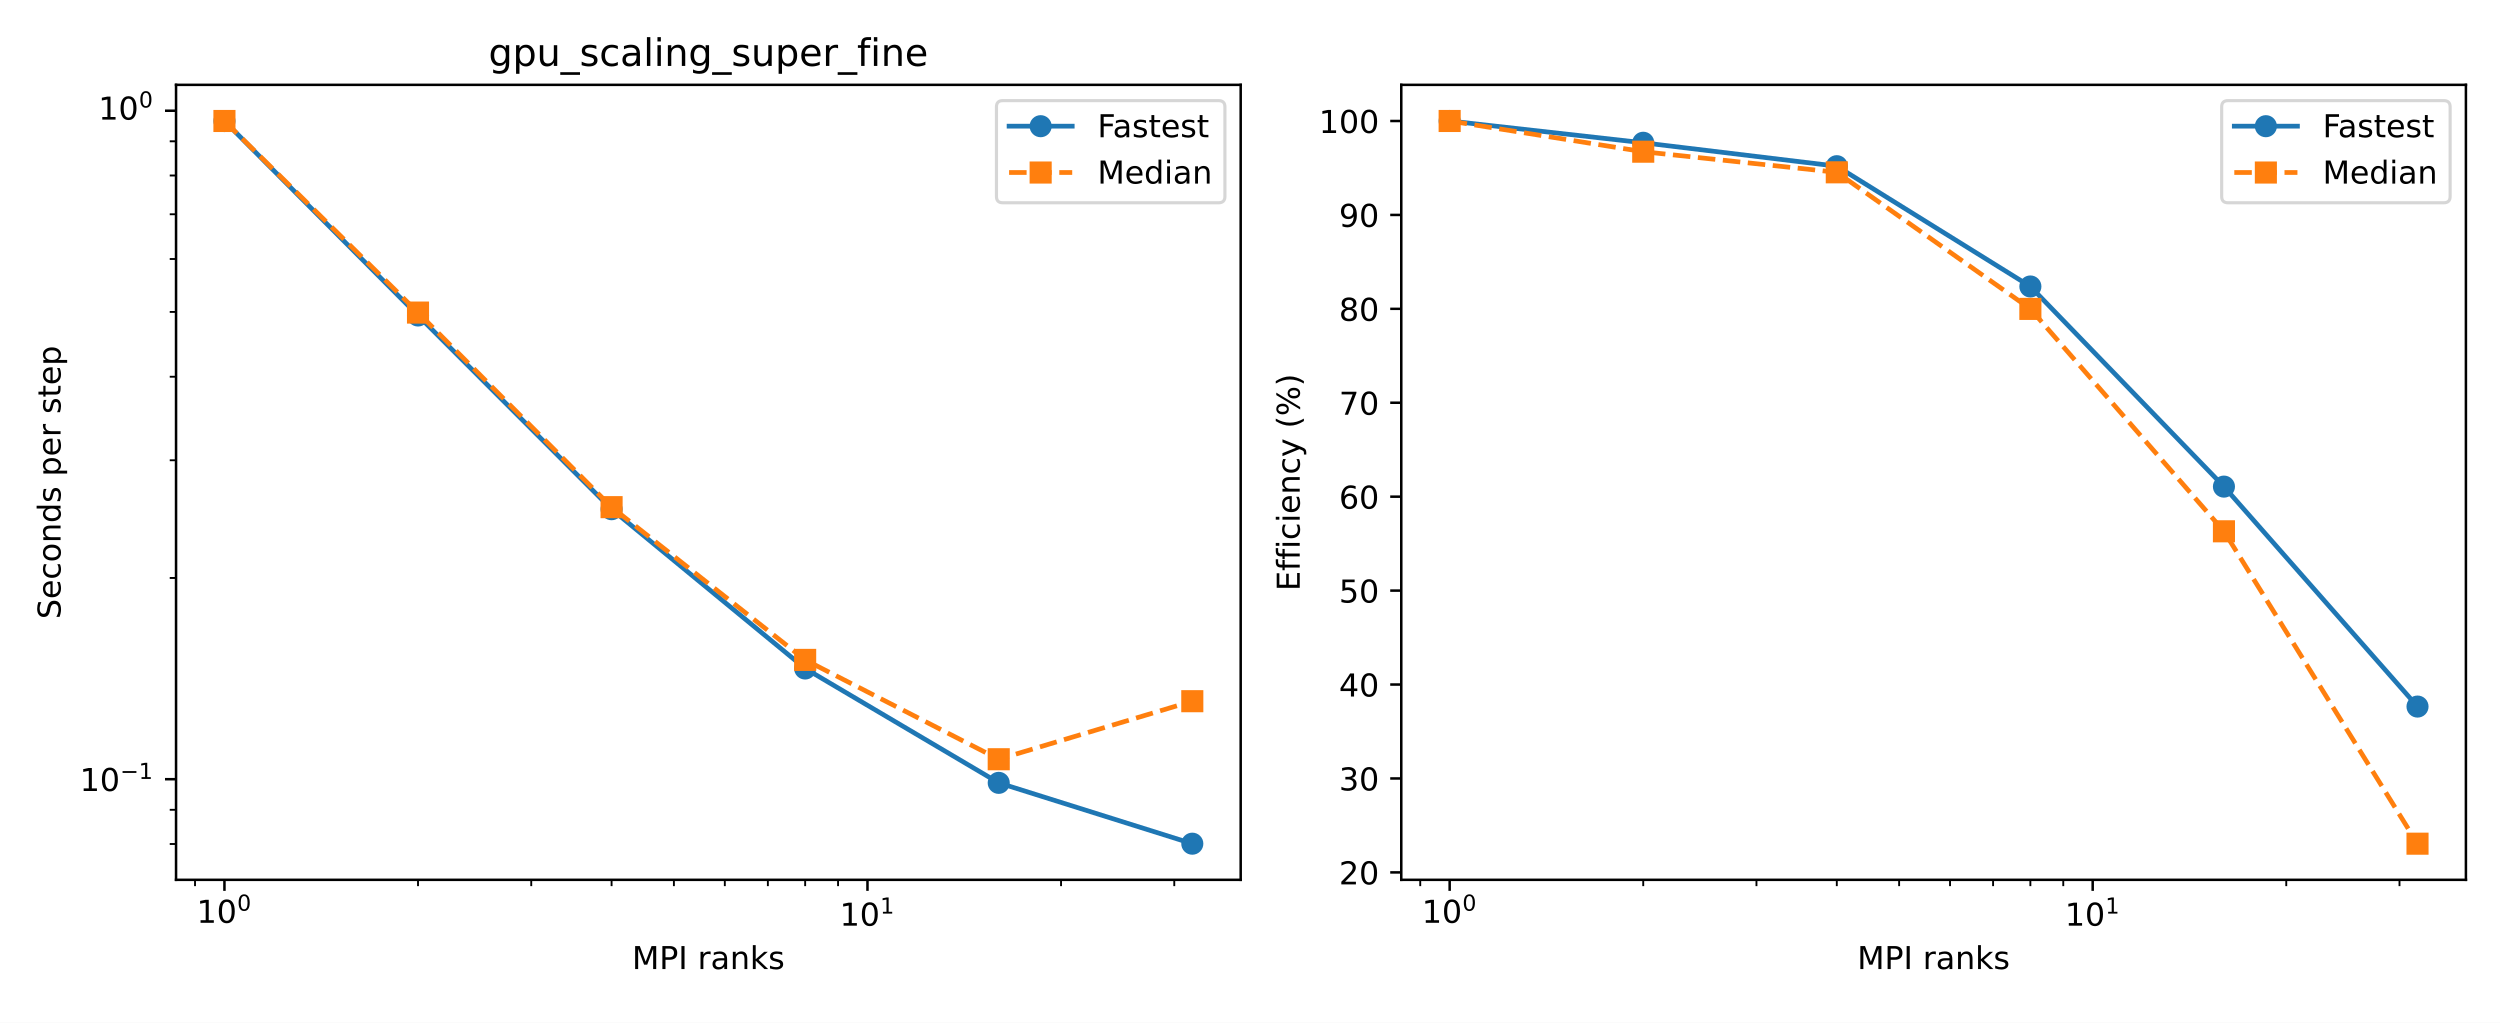
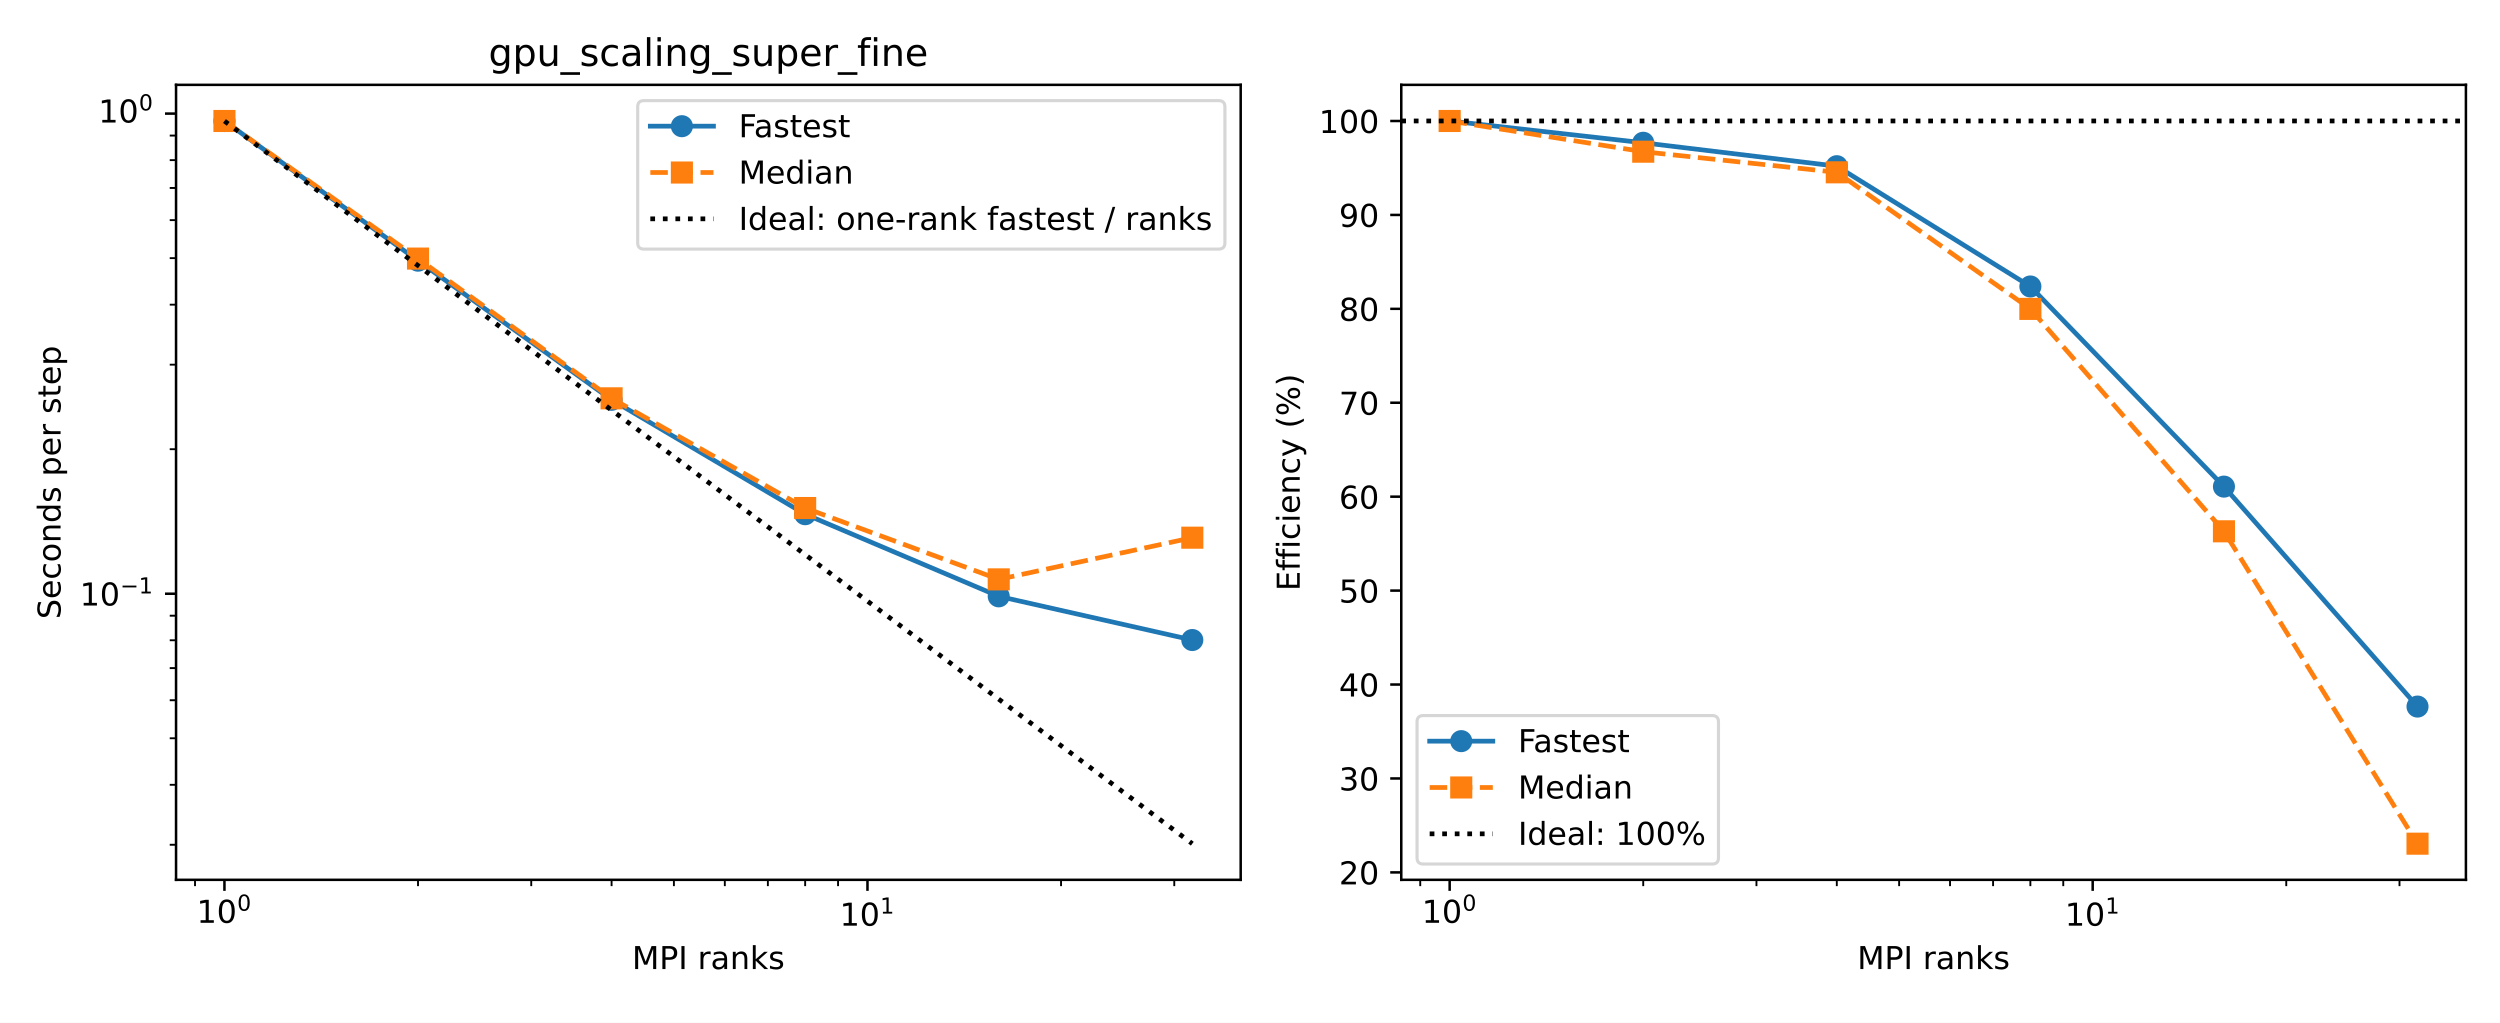
<svg xmlns="http://www.w3.org/2000/svg" xmlns:xlink="http://www.w3.org/1999/xlink" width="792pt" height="324pt" viewBox="0 0 792 324" version="1.1">
  <defs>
    <style type="text/css">*{stroke-linejoin: round; stroke-linecap: butt}</style>
  </defs>
  <g id="figure_1">
    <g id="patch_1">
      <path d="M 0 324 L 792 324 L 792 0 L 0 0 z " style="fill: #ffffff" />
    </g>
    <g id="axes_1">
      <g id="patch_2">
        <path d="M 55.772 278.728 L 393.051 278.728 L 393.051 26.88 L 55.772 26.88 z " style="fill: #ffffff" />
      </g>
      <g id="matplotlib.axis_1">
        <g id="xtick_1">
          <g id="line2d_1">
            <defs>
              <path id="m915a4b6a7f" d="M 0 0 L 0 3.5 " style="stroke: #000000; stroke-width: 0.8" />
            </defs>
            <g>
              <use xlink:href="#m915a4b6a7f" x="71.103" y="278.728" style="stroke: #000000; stroke-width: 0.8" />
            </g>
          </g>
          <g id="text_1">
            <g transform="translate(62.30292 293.3264)">
              <text>
                <tspan x="0" y="-0.977" style="font-size: 10px; font-family: 'DejaVu Sans'">1</tspan>
                <tspan x="6.362" y="-0.977" style="font-size: 10px; font-family: 'DejaVu Sans'">0</tspan>
                <tspan x="12.82" y="-4.805" style="font-size: 7px; font-family: 'DejaVu Sans'">0</tspan>
              </text>
            </g>
          </g>
        </g>
        <g id="xtick_2">
          <g id="line2d_2">
            <g>
              <use xlink:href="#m915a4b6a7f" x="274.815" y="278.728" style="stroke: #000000; stroke-width: 0.8" />
            </g>
          </g>
          <g id="text_2">
            <g transform="translate(266.015 293.3264)">
              <text>
                <tspan x="0" y="-0.064" style="font-size: 10px; font-family: 'DejaVu Sans'">1</tspan>
                <tspan x="6.362" y="-0.064" style="font-size: 10px; font-family: 'DejaVu Sans'">0</tspan>
                <tspan x="12.82" y="-3.892" style="font-size: 7px; font-family: 'DejaVu Sans'">1</tspan>
              </text>
            </g>
          </g>
        </g>
        <g id="xtick_3">
          <g id="line2d_3">
            <defs>
              <path id="m72433dea88" d="M 0 0 L 0 2 " style="stroke: #000000; stroke-width: 0.6" />
            </defs>
            <g>
              <use xlink:href="#m72433dea88" x="61.782" y="278.728" style="stroke: #000000; stroke-width: 0.6" />
            </g>
          </g>
        </g>
        <g id="xtick_4">
          <g id="line2d_4">
            <g>
              <use xlink:href="#m72433dea88" x="132.426" y="278.728" style="stroke: #000000; stroke-width: 0.6" />
            </g>
          </g>
        </g>
        <g id="xtick_5">
          <g id="line2d_5">
            <g>
              <use xlink:href="#m72433dea88" x="168.298" y="278.728" style="stroke: #000000; stroke-width: 0.6" />
            </g>
          </g>
        </g>
        <g id="xtick_6">
          <g id="line2d_6">
            <g>
              <use xlink:href="#m72433dea88" x="193.75" y="278.728" style="stroke: #000000; stroke-width: 0.6" />
            </g>
          </g>
        </g>
        <g id="xtick_7">
          <g id="line2d_7">
            <g>
              <use xlink:href="#m72433dea88" x="213.492" y="278.728" style="stroke: #000000; stroke-width: 0.6" />
            </g>
          </g>
        </g>
        <g id="xtick_8">
          <g id="line2d_8">
            <g>
              <use xlink:href="#m72433dea88" x="229.622" y="278.728" style="stroke: #000000; stroke-width: 0.6" />
            </g>
          </g>
        </g>
        <g id="xtick_9">
          <g id="line2d_9">
            <g>
              <use xlink:href="#m72433dea88" x="243.26" y="278.728" style="stroke: #000000; stroke-width: 0.6" />
            </g>
          </g>
        </g>
        <g id="xtick_10">
          <g id="line2d_10">
            <g>
              <use xlink:href="#m72433dea88" x="255.073" y="278.728" style="stroke: #000000; stroke-width: 0.6" />
            </g>
          </g>
        </g>
        <g id="xtick_11">
          <g id="line2d_11">
            <g>
              <use xlink:href="#m72433dea88" x="265.494" y="278.728" style="stroke: #000000; stroke-width: 0.6" />
            </g>
          </g>
        </g>
        <g id="xtick_12">
          <g id="line2d_12">
            <g>
              <use xlink:href="#m72433dea88" x="336.138" y="278.728" style="stroke: #000000; stroke-width: 0.6" />
            </g>
          </g>
        </g>
        <g id="xtick_13">
          <g id="line2d_13">
            <g>
              <use xlink:href="#m72433dea88" x="372.01" y="278.728" style="stroke: #000000; stroke-width: 0.6" />
            </g>
          </g>
        </g>
        <g id="text_3">
          <text style="font-size: 10px; font-family: 'DejaVu Sans', 'Bitstream Vera Sans', 'Computer Modern Sans Serif', 'Lucida Grande', 'Verdana', 'Geneva', 'Lucid', 'Arial', 'Helvetica', 'Avant Garde', sans-serif; text-anchor: middle" x="224.412" y="307.005" transform="rotate(-0 224.4115 307.0046)">MPI ranks</text>
        </g>
      </g>
      <g id="matplotlib.axis_2">
        <g id="ytick_1">
          <g id="line2d_14">
            <defs>
              <path id="mc665064905" d="M 0 0 L -3.5 0 " style="stroke: #000000; stroke-width: 0.8" />
            </defs>
            <g>
-               <use xlink:href="#mc665064905" x="55.772" y="246.857" style="stroke: #000000; stroke-width: 0.8" />
+               <use xlink:href="#mc665064905" x="55.772" y="188.092" style="stroke: #000000; stroke-width: 0.8" />
            </g>
          </g>
          <g id="text_4">
-             <g transform="translate(25.27205 250.6559)">
+             <g transform="translate(25.27205 191.8913)">
              <text>
                <tspan x="0" y="-0.064" style="font-size: 10px; font-family: 'DejaVu Sans'">1</tspan>
                <tspan x="6.362" y="-0.064" style="font-size: 10px; font-family: 'DejaVu Sans'">0</tspan>
                <tspan x="12.82" y="-3.892" style="font-size: 7px; font-family: 'DejaVu Sans'">−</tspan>
                <tspan x="18.686" y="-3.892" style="font-size: 7px; font-family: 'DejaVu Sans'">1</tspan>
              </text>
            </g>
          </g>
        </g>
        <g id="ytick_2">
          <g id="line2d_15">
            <g>
-               <use xlink:href="#mc665064905" x="55.772" y="35.072" style="stroke: #000000; stroke-width: 0.8" />
+               <use xlink:href="#mc665064905" x="55.772" y="35.989" style="stroke: #000000; stroke-width: 0.8" />
            </g>
          </g>
          <g id="text_5">
-             <g transform="translate(31.17205 38.87105)">
+             <g transform="translate(31.17205 39.78856)">
              <text>
                <tspan x="0" y="-0.977" style="font-size: 10px; font-family: 'DejaVu Sans'">1</tspan>
                <tspan x="6.362" y="-0.977" style="font-size: 10px; font-family: 'DejaVu Sans'">0</tspan>
                <tspan x="12.82" y="-4.805" style="font-size: 7px; font-family: 'DejaVu Sans'">0</tspan>
              </text>
            </g>
          </g>
        </g>
        <g id="ytick_3">
          <g id="line2d_16">
            <defs>
              <path id="m3884b080c1" d="M 0 0 L -2 0 " style="stroke: #000000; stroke-width: 0.6" />
            </defs>
            <g>
-               <use xlink:href="#m3884b080c1" x="55.772" y="267.381" style="stroke: #000000; stroke-width: 0.6" />
+               <use xlink:href="#m3884b080c1" x="55.772" y="267.623" style="stroke: #000000; stroke-width: 0.6" />
            </g>
          </g>
        </g>
        <g id="ytick_4">
          <g id="line2d_17">
            <g>
-               <use xlink:href="#m3884b080c1" x="55.772" y="256.547" style="stroke: #000000; stroke-width: 0.6" />
+               <use xlink:href="#m3884b080c1" x="55.772" y="248.62" style="stroke: #000000; stroke-width: 0.6" />
            </g>
          </g>
        </g>
        <g id="ytick_5">
          <g id="line2d_18">
            <g>
-               <use xlink:href="#m3884b080c1" x="55.772" y="183.103" style="stroke: #000000; stroke-width: 0.6" />
+               <use xlink:href="#m3884b080c1" x="55.772" y="233.88" style="stroke: #000000; stroke-width: 0.6" />
            </g>
          </g>
        </g>
        <g id="ytick_6">
          <g id="line2d_19">
            <g>
-               <use xlink:href="#m3884b080c1" x="55.772" y="145.81" style="stroke: #000000; stroke-width: 0.6" />
+               <use xlink:href="#m3884b080c1" x="55.772" y="221.836" style="stroke: #000000; stroke-width: 0.6" />
            </g>
          </g>
        </g>
        <g id="ytick_7">
          <g id="line2d_20">
            <g>
-               <use xlink:href="#m3884b080c1" x="55.772" y="119.35" style="stroke: #000000; stroke-width: 0.6" />
+               <use xlink:href="#m3884b080c1" x="55.772" y="211.653" style="stroke: #000000; stroke-width: 0.6" />
            </g>
          </g>
        </g>
        <g id="ytick_8">
          <g id="line2d_21">
            <g>
-               <use xlink:href="#m3884b080c1" x="55.772" y="98.825" style="stroke: #000000; stroke-width: 0.6" />
+               <use xlink:href="#m3884b080c1" x="55.772" y="202.832" style="stroke: #000000; stroke-width: 0.6" />
            </g>
          </g>
        </g>
        <g id="ytick_9">
          <g id="line2d_22">
            <g>
-               <use xlink:href="#m3884b080c1" x="55.772" y="82.056" style="stroke: #000000; stroke-width: 0.6" />
+               <use xlink:href="#m3884b080c1" x="55.772" y="195.052" style="stroke: #000000; stroke-width: 0.6" />
            </g>
          </g>
        </g>
        <g id="ytick_10">
          <g id="line2d_23">
            <g>
-               <use xlink:href="#m3884b080c1" x="55.772" y="67.878" style="stroke: #000000; stroke-width: 0.6" />
+               <use xlink:href="#m3884b080c1" x="55.772" y="142.305" style="stroke: #000000; stroke-width: 0.6" />
            </g>
          </g>
        </g>
        <g id="ytick_11">
          <g id="line2d_24">
            <g>
-               <use xlink:href="#m3884b080c1" x="55.772" y="55.596" style="stroke: #000000; stroke-width: 0.6" />
+               <use xlink:href="#m3884b080c1" x="55.772" y="115.521" style="stroke: #000000; stroke-width: 0.6" />
            </g>
          </g>
        </g>
        <g id="ytick_12">
          <g id="line2d_25">
            <g>
-               <use xlink:href="#m3884b080c1" x="55.772" y="44.763" style="stroke: #000000; stroke-width: 0.6" />
+               <use xlink:href="#m3884b080c1" x="55.772" y="96.517" style="stroke: #000000; stroke-width: 0.6" />
+             </g>
+           </g>
+         </g>
+         <g id="ytick_13">
+           <g id="line2d_26">
+             <g>
+               <use xlink:href="#m3884b080c1" x="55.772" y="81.777" style="stroke: #000000; stroke-width: 0.6" />
+             </g>
+           </g>
+         </g>
+         <g id="ytick_14">
+           <g id="line2d_27">
+             <g>
+               <use xlink:href="#m3884b080c1" x="55.772" y="69.733" style="stroke: #000000; stroke-width: 0.6" />
+             </g>
+           </g>
+         </g>
+         <g id="ytick_15">
+           <g id="line2d_28">
+             <g>
+               <use xlink:href="#m3884b080c1" x="55.772" y="59.55" style="stroke: #000000; stroke-width: 0.6" />
+             </g>
+           </g>
+         </g>
+         <g id="ytick_16">
+           <g id="line2d_29">
+             <g>
+               <use xlink:href="#m3884b080c1" x="55.772" y="50.73" style="stroke: #000000; stroke-width: 0.6" />
+             </g>
+           </g>
+         </g>
+         <g id="ytick_17">
+           <g id="line2d_30">
+             <g>
+               <use xlink:href="#m3884b080c1" x="55.772" y="42.949" style="stroke: #000000; stroke-width: 0.6" />
            </g>
          </g>
        </g>
        <g id="text_6">
          <text style="font-size: 10px; font-family: 'DejaVu Sans', 'Bitstream Vera Sans', 'Computer Modern Sans Serif', 'Lucida Grande', 'Verdana', 'Geneva', 'Lucid', 'Arial', 'Helvetica', 'Avant Garde', sans-serif; text-anchor: middle" x="19.192" y="152.804" transform="rotate(-90 19.19237 152.804)">Seconds per step</text>
        </g>
      </g>
-       <g id="line2d_26">
-         <path d="M 71.103 38.349 L 132.426 99.945 L 193.75 161.318 L 255.073 211.781 L 316.397 248.009 L 377.72 267.28 " clip-path="url(#pdca7293c1e)" style="fill: none; stroke: #1f77b4; stroke-width: 1.5; stroke-linecap: square" />
+       <g id="line2d_31">
+         <path d="M 71.103 38.343 L 132.426 82.581 L 193.75 126.659 L 255.073 162.901 L 316.397 188.919 L 377.72 202.76 " clip-path="url(#pdca7293c1e)" style="fill: none; stroke: #1f77b4; stroke-width: 1.5; stroke-linecap: square" />
        <defs>
          <path id="mfb15104b4f" d="M 0 3 C 0.796 3 1.559 2.684 2.121 2.121 C 2.684 1.559 3 0.796 3 0 C 3 -0.796 2.684 -1.559 2.121 -2.121 C 1.559 -2.684 0.796 -3 0 -3 C -0.796 -3 -1.559 -2.684 -2.121 -2.121 C -2.684 -1.559 -3 -0.796 -3 0 C -3 0.796 -2.684 1.559 -2.121 2.121 C -1.559 2.684 -0.796 3 0 3 z " style="stroke: #1f77b4" />
        </defs>
        <g clip-path="url(#pdca7293c1e)">
-           <use xlink:href="#mfb15104b4f" x="71.103" y="38.349" style="fill: #1f77b4; stroke: #1f77b4" />
-           <use xlink:href="#mfb15104b4f" x="132.426" y="99.945" style="fill: #1f77b4; stroke: #1f77b4" />
-           <use xlink:href="#mfb15104b4f" x="193.75" y="161.318" style="fill: #1f77b4; stroke: #1f77b4" />
-           <use xlink:href="#mfb15104b4f" x="255.073" y="211.781" style="fill: #1f77b4; stroke: #1f77b4" />
-           <use xlink:href="#mfb15104b4f" x="316.397" y="248.009" style="fill: #1f77b4; stroke: #1f77b4" />
-           <use xlink:href="#mfb15104b4f" x="377.72" y="267.28" style="fill: #1f77b4; stroke: #1f77b4" />
-         </g>
-       </g>
-       <g id="line2d_27">
-         <path d="M 71.103 38.328 L 132.426 99.024 L 193.75 160.666 L 255.073 209.056 L 316.397 240.527 L 377.72 222.139 " clip-path="url(#pdca7293c1e)" style="fill: none; stroke-dasharray: 5.55,2.4; stroke-dashoffset: 0; stroke: #ff7f0e; stroke-width: 1.5" />
+           <use xlink:href="#mfb15104b4f" x="71.103" y="38.343" style="fill: #1f77b4; stroke: #1f77b4" />
+           <use xlink:href="#mfb15104b4f" x="132.426" y="82.581" style="fill: #1f77b4; stroke: #1f77b4" />
+           <use xlink:href="#mfb15104b4f" x="193.75" y="126.659" style="fill: #1f77b4; stroke: #1f77b4" />
+           <use xlink:href="#mfb15104b4f" x="255.073" y="162.901" style="fill: #1f77b4; stroke: #1f77b4" />
+           <use xlink:href="#mfb15104b4f" x="316.397" y="188.919" style="fill: #1f77b4; stroke: #1f77b4" />
+           <use xlink:href="#mfb15104b4f" x="377.72" y="202.76" style="fill: #1f77b4; stroke: #1f77b4" />
+         </g>
+       </g>
+       <g id="line2d_32">
+         <path d="M 71.103 38.328 L 132.426 81.919 L 193.75 126.19 L 255.073 160.944 L 316.397 183.546 L 377.72 170.34 " clip-path="url(#pdca7293c1e)" style="fill: none; stroke-dasharray: 5.55,2.4; stroke-dashoffset: 0; stroke: #ff7f0e; stroke-width: 1.5" />
        <defs>
          <path id="m5a906554f0" d="M -3 3 L 3 3 L 3 -3 L -3 -3 z " style="stroke: #ff7f0e; stroke-linejoin: miter" />
        </defs>
        <g clip-path="url(#pdca7293c1e)">
          <use xlink:href="#m5a906554f0" x="71.103" y="38.328" style="fill: #ff7f0e; stroke: #ff7f0e; stroke-linejoin: miter" />
-           <use xlink:href="#m5a906554f0" x="132.426" y="99.024" style="fill: #ff7f0e; stroke: #ff7f0e; stroke-linejoin: miter" />
-           <use xlink:href="#m5a906554f0" x="193.75" y="160.666" style="fill: #ff7f0e; stroke: #ff7f0e; stroke-linejoin: miter" />
-           <use xlink:href="#m5a906554f0" x="255.073" y="209.056" style="fill: #ff7f0e; stroke: #ff7f0e; stroke-linejoin: miter" />
-           <use xlink:href="#m5a906554f0" x="316.397" y="240.527" style="fill: #ff7f0e; stroke: #ff7f0e; stroke-linejoin: miter" />
-           <use xlink:href="#m5a906554f0" x="377.72" y="222.139" style="fill: #ff7f0e; stroke: #ff7f0e; stroke-linejoin: miter" />
-         </g>
+           <use xlink:href="#m5a906554f0" x="132.426" y="81.919" style="fill: #ff7f0e; stroke: #ff7f0e; stroke-linejoin: miter" />
+           <use xlink:href="#m5a906554f0" x="193.75" y="126.19" style="fill: #ff7f0e; stroke: #ff7f0e; stroke-linejoin: miter" />
+           <use xlink:href="#m5a906554f0" x="255.073" y="160.944" style="fill: #ff7f0e; stroke: #ff7f0e; stroke-linejoin: miter" />
+           <use xlink:href="#m5a906554f0" x="316.397" y="183.546" style="fill: #ff7f0e; stroke: #ff7f0e; stroke-linejoin: miter" />
+           <use xlink:href="#m5a906554f0" x="377.72" y="170.34" style="fill: #ff7f0e; stroke: #ff7f0e; stroke-linejoin: miter" />
+         </g>
+       </g>
+       <g id="line2d_33">
+         <path d="M 71.103 38.343 L 132.426 84.13 L 193.75 129.918 L 255.073 175.705 L 316.397 221.493 L 377.72 267.28 " clip-path="url(#pdca7293c1e)" style="fill: none; stroke-dasharray: 1.5,2.475; stroke-dashoffset: 0; stroke: #000000; stroke-width: 1.5" />
      </g>
      <g id="patch_3">
        <path d="M 55.772 278.728 L 55.772 26.88 " style="fill: none; stroke: #000000; stroke-width: 0.8; stroke-linejoin: miter; stroke-linecap: square" />
      </g>
      <g id="patch_4">
        <path d="M 393.051 278.728 L 393.051 26.88 " style="fill: none; stroke: #000000; stroke-width: 0.8; stroke-linejoin: miter; stroke-linecap: square" />
      </g>
      <g id="patch_5">
        <path d="M 55.772 278.728 L 393.051 278.728 " style="fill: none; stroke: #000000; stroke-width: 0.8; stroke-linejoin: miter; stroke-linecap: square" />
      </g>
      <g id="patch_6">
        <path d="M 55.772 26.88 L 393.051 26.88 " style="fill: none; stroke: #000000; stroke-width: 0.8; stroke-linejoin: miter; stroke-linecap: square" />
      </g>
      <g id="text_7">
        <text style="font-size: 12px; font-family: 'DejaVu Sans', 'Bitstream Vera Sans', 'Computer Modern Sans Serif', 'Lucida Grande', 'Verdana', 'Geneva', 'Lucid', 'Arial', 'Helvetica', 'Avant Garde', sans-serif; text-anchor: middle" x="224.412" y="20.88" transform="rotate(-0 224.4115 20.88)">gpu_scaling_super_fine</text>
      </g>
      <g id="legend_1">
        <g id="patch_7">
-           <path d="M 317.678 64.236 L 386.051 64.236 Q 388.051 64.236 388.051 62.236 L 388.051 33.88 Q 388.051 31.88 386.051 31.88 L 317.678 31.88 Q 315.678 31.88 315.678 33.88 L 315.678 62.236 Q 315.678 64.236 317.678 64.236 z " style="fill: #ffffff; opacity: 0.8; stroke: #cccccc; stroke-linejoin: miter" />
-         </g>
-         <g id="line2d_28">
-           <path d="M 319.678 39.978 L 329.678 39.978 L 339.678 39.978 " style="fill: none; stroke: #1f77b4; stroke-width: 1.5; stroke-linecap: square" />
+           <path d="M 204.021 78.914 L 386.051 78.914 Q 388.051 78.914 388.051 76.914 L 388.051 33.88 Q 388.051 31.88 386.051 31.88 L 204.021 31.88 Q 202.021 31.88 202.021 33.88 L 202.021 76.914 Q 202.021 78.914 204.021 78.914 z " style="fill: #ffffff; opacity: 0.8; stroke: #cccccc; stroke-linejoin: miter" />
+         </g>
+         <g id="line2d_34">
+           <path d="M 206.021 39.978 L 216.021 39.978 L 226.021 39.978 " style="fill: none; stroke: #1f77b4; stroke-width: 1.5; stroke-linecap: square" />
          <g>
-             <use xlink:href="#mfb15104b4f" x="329.678" y="39.978" style="fill: #1f77b4; stroke: #1f77b4" />
+             <use xlink:href="#mfb15104b4f" x="216.021" y="39.978" style="fill: #1f77b4; stroke: #1f77b4" />
          </g>
        </g>
        <g id="text_8">
-           <text style="font-size: 10px; font-family: 'DejaVu Sans', 'Bitstream Vera Sans', 'Computer Modern Sans Serif', 'Lucida Grande', 'Verdana', 'Geneva', 'Lucid', 'Arial', 'Helvetica', 'Avant Garde', sans-serif; text-anchor: start" x="347.678" y="43.478" transform="rotate(-0 347.6776 43.47844)">Fastest</text>
-         </g>
-         <g id="line2d_29">
-           <path d="M 319.678 54.657 L 329.678 54.657 L 339.678 54.657 " style="fill: none; stroke-dasharray: 5.55,2.4; stroke-dashoffset: 0; stroke: #ff7f0e; stroke-width: 1.5" />
+           <text style="font-size: 10px; font-family: 'DejaVu Sans', 'Bitstream Vera Sans', 'Computer Modern Sans Serif', 'Lucida Grande', 'Verdana', 'Geneva', 'Lucid', 'Arial', 'Helvetica', 'Avant Garde', sans-serif; text-anchor: start" x="234.021" y="43.478" transform="rotate(-0 234.0213 43.47844)">Fastest</text>
+         </g>
+         <g id="line2d_35">
+           <path d="M 206.021 54.657 L 216.021 54.657 L 226.021 54.657 " style="fill: none; stroke-dasharray: 5.55,2.4; stroke-dashoffset: 0; stroke: #ff7f0e; stroke-width: 1.5" />
          <g>
-             <use xlink:href="#m5a906554f0" x="329.678" y="54.657" style="fill: #ff7f0e; stroke: #ff7f0e; stroke-linejoin: miter" />
+             <use xlink:href="#m5a906554f0" x="216.021" y="54.657" style="fill: #ff7f0e; stroke: #ff7f0e; stroke-linejoin: miter" />
          </g>
        </g>
        <g id="text_9">
-           <text style="font-size: 10px; font-family: 'DejaVu Sans', 'Bitstream Vera Sans', 'Computer Modern Sans Serif', 'Lucida Grande', 'Verdana', 'Geneva', 'Lucid', 'Arial', 'Helvetica', 'Avant Garde', sans-serif; text-anchor: start" x="347.678" y="58.157" transform="rotate(-0 347.6776 58.15656)">Median</text>
+           <text style="font-size: 10px; font-family: 'DejaVu Sans', 'Bitstream Vera Sans', 'Computer Modern Sans Serif', 'Lucida Grande', 'Verdana', 'Geneva', 'Lucid', 'Arial', 'Helvetica', 'Avant Garde', sans-serif; text-anchor: start" x="234.021" y="58.157" transform="rotate(-0 234.0213 58.15656)">Median</text>
+         </g>
+         <g id="line2d_36">
+           <path d="M 206.021 69.335 L 216.021 69.335 L 226.021 69.335 " style="fill: none; stroke-dasharray: 1.5,2.475; stroke-dashoffset: 0; stroke: #000000; stroke-width: 1.5" />
+         </g>
+         <g id="text_10">
+           <text style="font-size: 10px; font-family: 'DejaVu Sans', 'Bitstream Vera Sans', 'Computer Modern Sans Serif', 'Lucida Grande', 'Verdana', 'Geneva', 'Lucid', 'Arial', 'Helvetica', 'Avant Garde', sans-serif; text-anchor: start" x="234.021" y="72.835" transform="rotate(-0 234.0213 72.83469)">Ideal: one-rank fastest / ranks</text>
        </g>
      </g>
    </g>
    <g id="axes_2">
      <g id="patch_8">
        <path d="M 443.921 278.728 L 781.2 278.728 L 781.2 26.88 L 443.921 26.88 z " style="fill: #ffffff" />
      </g>
      <g id="matplotlib.axis_3">
        <g id="xtick_14">
-           <g id="line2d_30">
+           <g id="line2d_37">
            <g>
              <use xlink:href="#m915a4b6a7f" x="459.252" y="278.728" style="stroke: #000000; stroke-width: 0.8" />
            </g>
          </g>
-           <g id="text_10">
+           <g id="text_11">
            <g transform="translate(450.4519 293.3264)">
              <text>
                <tspan x="0" y="-0.977" style="font-size: 10px; font-family: 'DejaVu Sans'">1</tspan>
                <tspan x="6.362" y="-0.977" style="font-size: 10px; font-family: 'DejaVu Sans'">0</tspan>
                <tspan x="12.82" y="-4.805" style="font-size: 7px; font-family: 'DejaVu Sans'">0</tspan>
              </text>
            </g>
          </g>
        </g>
        <g id="xtick_15">
-           <g id="line2d_31">
+           <g id="line2d_38">
            <g>
              <use xlink:href="#m915a4b6a7f" x="662.964" y="278.728" style="stroke: #000000; stroke-width: 0.8" />
            </g>
          </g>
-           <g id="text_11">
+           <g id="text_12">
            <g transform="translate(654.164 293.3264)">
              <text>
                <tspan x="0" y="-0.064" style="font-size: 10px; font-family: 'DejaVu Sans'">1</tspan>
                <tspan x="6.362" y="-0.064" style="font-size: 10px; font-family: 'DejaVu Sans'">0</tspan>
                <tspan x="12.82" y="-3.892" style="font-size: 7px; font-family: 'DejaVu Sans'">1</tspan>
              </text>
            </g>
          </g>
        </g>
        <g id="xtick_16">
-           <g id="line2d_32">
+           <g id="line2d_39">
            <g>
              <use xlink:href="#m72433dea88" x="449.931" y="278.728" style="stroke: #000000; stroke-width: 0.6" />
            </g>
          </g>
        </g>
        <g id="xtick_17">
-           <g id="line2d_33">
+           <g id="line2d_40">
            <g>
              <use xlink:href="#m72433dea88" x="520.575" y="278.728" style="stroke: #000000; stroke-width: 0.6" />
            </g>
          </g>
        </g>
        <g id="xtick_18">
-           <g id="line2d_34">
+           <g id="line2d_41">
            <g>
              <use xlink:href="#m72433dea88" x="556.447" y="278.728" style="stroke: #000000; stroke-width: 0.6" />
            </g>
          </g>
        </g>
        <g id="xtick_19">
-           <g id="line2d_35">
+           <g id="line2d_42">
            <g>
              <use xlink:href="#m72433dea88" x="581.899" y="278.728" style="stroke: #000000; stroke-width: 0.6" />
            </g>
          </g>
        </g>
        <g id="xtick_20">
-           <g id="line2d_36">
+           <g id="line2d_43">
            <g>
              <use xlink:href="#m72433dea88" x="601.641" y="278.728" style="stroke: #000000; stroke-width: 0.6" />
            </g>
          </g>
        </g>
        <g id="xtick_21">
-           <g id="line2d_37">
+           <g id="line2d_44">
            <g>
              <use xlink:href="#m72433dea88" x="617.771" y="278.728" style="stroke: #000000; stroke-width: 0.6" />
            </g>
          </g>
        </g>
        <g id="xtick_22">
-           <g id="line2d_38">
+           <g id="line2d_45">
            <g>
              <use xlink:href="#m72433dea88" x="631.409" y="278.728" style="stroke: #000000; stroke-width: 0.6" />
            </g>
          </g>
        </g>
        <g id="xtick_23">
-           <g id="line2d_39">
+           <g id="line2d_46">
            <g>
              <use xlink:href="#m72433dea88" x="643.222" y="278.728" style="stroke: #000000; stroke-width: 0.6" />
            </g>
          </g>
        </g>
        <g id="xtick_24">
-           <g id="line2d_40">
+           <g id="line2d_47">
            <g>
              <use xlink:href="#m72433dea88" x="653.643" y="278.728" style="stroke: #000000; stroke-width: 0.6" />
            </g>
          </g>
        </g>
        <g id="xtick_25">
-           <g id="line2d_41">
+           <g id="line2d_48">
            <g>
              <use xlink:href="#m72433dea88" x="724.287" y="278.728" style="stroke: #000000; stroke-width: 0.6" />
            </g>
          </g>
        </g>
        <g id="xtick_26">
-           <g id="line2d_42">
+           <g id="line2d_49">
            <g>
              <use xlink:href="#m72433dea88" x="760.159" y="278.728" style="stroke: #000000; stroke-width: 0.6" />
            </g>
          </g>
        </g>
-         <g id="text_12">
+         <g id="text_13">
          <text style="font-size: 10px; font-family: 'DejaVu Sans', 'Bitstream Vera Sans', 'Computer Modern Sans Serif', 'Lucida Grande', 'Verdana', 'Geneva', 'Lucid', 'Arial', 'Helvetica', 'Avant Garde', sans-serif; text-anchor: middle" x="612.561" y="307.005" transform="rotate(-0 612.5605 307.0046)">MPI ranks</text>
        </g>
      </g>
      <g id="matplotlib.axis_4">
-         <g id="ytick_13">
-           <g id="line2d_43">
+         <g id="ytick_18">
+           <g id="line2d_50">
            <g>
              <use xlink:href="#mc665064905" x="443.921" y="276.371" style="stroke: #000000; stroke-width: 0.8" />
            </g>
          </g>
-           <g id="text_13">
+           <g id="text_14">
            <text style="font-size: 10px; font-family: 'DejaVu Sans', 'Bitstream Vera Sans', 'Computer Modern Sans Serif', 'Lucida Grande', 'Verdana', 'Geneva', 'Lucid', 'Arial', 'Helvetica', 'Avant Garde', sans-serif; text-anchor: end" x="436.921" y="280.17" transform="rotate(-0 436.921 280.17)">20</text>
          </g>
        </g>
-         <g id="ytick_14">
-           <g id="line2d_44">
+         <g id="ytick_19">
+           <g id="line2d_51">
            <g>
              <use xlink:href="#mc665064905" x="443.921" y="246.615" style="stroke: #000000; stroke-width: 0.8" />
            </g>
          </g>
-           <g id="text_14">
+           <g id="text_15">
            <text style="font-size: 10px; font-family: 'DejaVu Sans', 'Bitstream Vera Sans', 'Computer Modern Sans Serif', 'Lucida Grande', 'Verdana', 'Geneva', 'Lucid', 'Arial', 'Helvetica', 'Avant Garde', sans-serif; text-anchor: end" x="436.921" y="250.415" transform="rotate(-0 436.921 250.4146)">30</text>
          </g>
        </g>
-         <g id="ytick_15">
-           <g id="line2d_45">
+         <g id="ytick_20">
+           <g id="line2d_52">
            <g>
              <use xlink:href="#mc665064905" x="443.921" y="216.86" style="stroke: #000000; stroke-width: 0.8" />
            </g>
          </g>
-           <g id="text_15">
+           <g id="text_16">
            <text style="font-size: 10px; font-family: 'DejaVu Sans', 'Bitstream Vera Sans', 'Computer Modern Sans Serif', 'Lucida Grande', 'Verdana', 'Geneva', 'Lucid', 'Arial', 'Helvetica', 'Avant Garde', sans-serif; text-anchor: end" x="436.921" y="220.659" transform="rotate(-0 436.921 220.6592)">40</text>
          </g>
        </g>
-         <g id="ytick_16">
-           <g id="line2d_46">
+         <g id="ytick_21">
+           <g id="line2d_53">
            <g>
              <use xlink:href="#mc665064905" x="443.921" y="187.105" style="stroke: #000000; stroke-width: 0.8" />
            </g>
          </g>
-           <g id="text_16">
+           <g id="text_17">
            <text style="font-size: 10px; font-family: 'DejaVu Sans', 'Bitstream Vera Sans', 'Computer Modern Sans Serif', 'Lucida Grande', 'Verdana', 'Geneva', 'Lucid', 'Arial', 'Helvetica', 'Avant Garde', sans-serif; text-anchor: end" x="436.921" y="190.904" transform="rotate(-0 436.921 190.9038)">50</text>
          </g>
        </g>
-         <g id="ytick_17">
-           <g id="line2d_47">
+         <g id="ytick_22">
+           <g id="line2d_54">
            <g>
              <use xlink:href="#mc665064905" x="443.921" y="157.349" style="stroke: #000000; stroke-width: 0.8" />
            </g>
          </g>
-           <g id="text_17">
+           <g id="text_18">
            <text style="font-size: 10px; font-family: 'DejaVu Sans', 'Bitstream Vera Sans', 'Computer Modern Sans Serif', 'Lucida Grande', 'Verdana', 'Geneva', 'Lucid', 'Arial', 'Helvetica', 'Avant Garde', sans-serif; text-anchor: end" x="436.921" y="161.148" transform="rotate(-0 436.921 161.1484)">60</text>
          </g>
        </g>
-         <g id="ytick_18">
-           <g id="line2d_48">
+         <g id="ytick_23">
+           <g id="line2d_55">
            <g>
              <use xlink:href="#mc665064905" x="443.921" y="127.594" style="stroke: #000000; stroke-width: 0.8" />
            </g>
          </g>
-           <g id="text_18">
+           <g id="text_19">
            <text style="font-size: 10px; font-family: 'DejaVu Sans', 'Bitstream Vera Sans', 'Computer Modern Sans Serif', 'Lucida Grande', 'Verdana', 'Geneva', 'Lucid', 'Arial', 'Helvetica', 'Avant Garde', sans-serif; text-anchor: end" x="436.921" y="131.393" transform="rotate(-0 436.921 131.393)">70</text>
          </g>
        </g>
-         <g id="ytick_19">
-           <g id="line2d_49">
+         <g id="ytick_24">
+           <g id="line2d_56">
            <g>
              <use xlink:href="#mc665064905" x="443.921" y="97.838" style="stroke: #000000; stroke-width: 0.8" />
            </g>
          </g>
-           <g id="text_19">
+           <g id="text_20">
            <text style="font-size: 10px; font-family: 'DejaVu Sans', 'Bitstream Vera Sans', 'Computer Modern Sans Serif', 'Lucida Grande', 'Verdana', 'Geneva', 'Lucid', 'Arial', 'Helvetica', 'Avant Garde', sans-serif; text-anchor: end" x="436.921" y="101.638" transform="rotate(-0 436.921 101.6376)">80</text>
          </g>
        </g>
-         <g id="ytick_20">
-           <g id="line2d_50">
+         <g id="ytick_25">
+           <g id="line2d_57">
            <g>
              <use xlink:href="#mc665064905" x="443.921" y="68.083" style="stroke: #000000; stroke-width: 0.8" />
            </g>
          </g>
-           <g id="text_20">
+           <g id="text_21">
            <text style="font-size: 10px; font-family: 'DejaVu Sans', 'Bitstream Vera Sans', 'Computer Modern Sans Serif', 'Lucida Grande', 'Verdana', 'Geneva', 'Lucid', 'Arial', 'Helvetica', 'Avant Garde', sans-serif; text-anchor: end" x="436.921" y="71.882" transform="rotate(-0 436.921 71.88225)">90</text>
          </g>
        </g>
-         <g id="ytick_21">
-           <g id="line2d_51">
+         <g id="ytick_26">
+           <g id="line2d_58">
            <g>
              <use xlink:href="#mc665064905" x="443.921" y="38.328" style="stroke: #000000; stroke-width: 0.8" />
            </g>
          </g>
-           <g id="text_21">
+           <g id="text_22">
            <text style="font-size: 10px; font-family: 'DejaVu Sans', 'Bitstream Vera Sans', 'Computer Modern Sans Serif', 'Lucida Grande', 'Verdana', 'Geneva', 'Lucid', 'Arial', 'Helvetica', 'Avant Garde', sans-serif; text-anchor: end" x="436.921" y="42.127" transform="rotate(-0 436.921 42.12685)">100</text>
          </g>
        </g>
-         <g id="text_22">
+         <g id="text_23">
          <text style="font-size: 10px; font-family: 'DejaVu Sans', 'Bitstream Vera Sans', 'Computer Modern Sans Serif', 'Lucida Grande', 'Verdana', 'Geneva', 'Lucid', 'Arial', 'Helvetica', 'Avant Garde', sans-serif; text-anchor: middle" x="411.754" y="152.804" transform="rotate(-90 411.7538 152.804)">Efficiency (%)</text>
        </g>
      </g>
-       <g id="line2d_52">
+       <g id="line2d_59">
        <path d="M 459.252 38.328 L 520.575 45.228 L 581.899 52.652 L 643.222 90.759 L 704.546 154.158 L 765.869 223.84 " clip-path="url(#p3e0f5cf9ee)" style="fill: none; stroke: #1f77b4; stroke-width: 1.5; stroke-linecap: square" />
        <g clip-path="url(#p3e0f5cf9ee)">
          <use xlink:href="#mfb15104b4f" x="459.252" y="38.328" style="fill: #1f77b4; stroke: #1f77b4" />
          <use xlink:href="#mfb15104b4f" x="520.575" y="45.228" style="fill: #1f77b4; stroke: #1f77b4" />
          <use xlink:href="#mfb15104b4f" x="581.899" y="52.652" style="fill: #1f77b4; stroke: #1f77b4" />
          <use xlink:href="#mfb15104b4f" x="643.222" y="90.759" style="fill: #1f77b4; stroke: #1f77b4" />
          <use xlink:href="#mfb15104b4f" x="704.546" y="154.158" style="fill: #1f77b4; stroke: #1f77b4" />
          <use xlink:href="#mfb15104b4f" x="765.869" y="223.84" style="fill: #1f77b4; stroke: #1f77b4" />
        </g>
      </g>
-       <g id="line2d_53">
+       <g id="line2d_60">
        <path d="M 459.252 38.328 L 520.575 48.057 L 581.899 54.589 L 643.222 97.859 L 704.546 168.316 L 765.869 267.28 " clip-path="url(#p3e0f5cf9ee)" style="fill: none; stroke-dasharray: 5.55,2.4; stroke-dashoffset: 0; stroke: #ff7f0e; stroke-width: 1.5" />
        <g clip-path="url(#p3e0f5cf9ee)">
          <use xlink:href="#m5a906554f0" x="459.252" y="38.328" style="fill: #ff7f0e; stroke: #ff7f0e; stroke-linejoin: miter" />
          <use xlink:href="#m5a906554f0" x="520.575" y="48.057" style="fill: #ff7f0e; stroke: #ff7f0e; stroke-linejoin: miter" />
          <use xlink:href="#m5a906554f0" x="581.899" y="54.589" style="fill: #ff7f0e; stroke: #ff7f0e; stroke-linejoin: miter" />
          <use xlink:href="#m5a906554f0" x="643.222" y="97.859" style="fill: #ff7f0e; stroke: #ff7f0e; stroke-linejoin: miter" />
          <use xlink:href="#m5a906554f0" x="704.546" y="168.316" style="fill: #ff7f0e; stroke: #ff7f0e; stroke-linejoin: miter" />
          <use xlink:href="#m5a906554f0" x="765.869" y="267.28" style="fill: #ff7f0e; stroke: #ff7f0e; stroke-linejoin: miter" />
        </g>
      </g>
+       <g id="line2d_61">
+         <path d="M 443.921 38.328 L 781.2 38.328 " clip-path="url(#p3e0f5cf9ee)" style="fill: none; stroke-dasharray: 1.5,2.475; stroke-dashoffset: 0; stroke: #000000; stroke-width: 1.5" />
+       </g>
      <g id="patch_9">
        <path d="M 443.921 278.728 L 443.921 26.88 " style="fill: none; stroke: #000000; stroke-width: 0.8; stroke-linejoin: miter; stroke-linecap: square" />
      </g>
      <g id="patch_10">
        <path d="M 781.2 278.728 L 781.2 26.88 " style="fill: none; stroke: #000000; stroke-width: 0.8; stroke-linejoin: miter; stroke-linecap: square" />
      </g>
      <g id="patch_11">
        <path d="M 443.921 278.728 L 781.2 278.728 " style="fill: none; stroke: #000000; stroke-width: 0.8; stroke-linejoin: miter; stroke-linecap: square" />
      </g>
      <g id="patch_12">
        <path d="M 443.921 26.88 L 781.2 26.88 " style="fill: none; stroke: #000000; stroke-width: 0.8; stroke-linejoin: miter; stroke-linecap: square" />
      </g>
      <g id="legend_2">
        <g id="patch_13">
-           <path d="M 705.827 64.236 L 774.2 64.236 Q 776.2 64.236 776.2 62.236 L 776.2 33.88 Q 776.2 31.88 774.2 31.88 L 705.827 31.88 Q 703.827 31.88 703.827 33.88 L 703.827 62.236 Q 703.827 64.236 705.827 64.236 z " style="fill: #ffffff; opacity: 0.8; stroke: #cccccc; stroke-linejoin: miter" />
-         </g>
-         <g id="line2d_54">
-           <path d="M 707.827 39.978 L 717.827 39.978 L 727.827 39.978 " style="fill: none; stroke: #1f77b4; stroke-width: 1.5; stroke-linecap: square" />
+           <path d="M 450.921 273.728 L 542.415 273.728 Q 544.415 273.728 544.415 271.728 L 544.415 228.694 Q 544.415 226.694 542.415 226.694 L 450.921 226.694 Q 448.921 226.694 448.921 228.694 L 448.921 271.728 Q 448.921 273.728 450.921 273.728 z " style="fill: #ffffff; opacity: 0.8; stroke: #cccccc; stroke-linejoin: miter" />
+         </g>
+         <g id="line2d_62">
+           <path d="M 452.921 234.792 L 462.921 234.792 L 472.921 234.792 " style="fill: none; stroke: #1f77b4; stroke-width: 1.5; stroke-linecap: square" />
          <g>
-             <use xlink:href="#mfb15104b4f" x="717.827" y="39.978" style="fill: #1f77b4; stroke: #1f77b4" />
-           </g>
-         </g>
-         <g id="text_23">
-           <text style="font-size: 10px; font-family: 'DejaVu Sans', 'Bitstream Vera Sans', 'Computer Modern Sans Serif', 'Lucida Grande', 'Verdana', 'Geneva', 'Lucid', 'Arial', 'Helvetica', 'Avant Garde', sans-serif; text-anchor: start" x="735.827" y="43.478" transform="rotate(-0 735.8266 43.47844)">Fastest</text>
-         </g>
-         <g id="line2d_55">
-           <path d="M 707.827 54.657 L 717.827 54.657 L 727.827 54.657 " style="fill: none; stroke-dasharray: 5.55,2.4; stroke-dashoffset: 0; stroke: #ff7f0e; stroke-width: 1.5" />
+             <use xlink:href="#mfb15104b4f" x="462.921" y="234.792" style="fill: #1f77b4; stroke: #1f77b4" />
+           </g>
+         </g>
+         <g id="text_24">
+           <text style="font-size: 10px; font-family: 'DejaVu Sans', 'Bitstream Vera Sans', 'Computer Modern Sans Serif', 'Lucida Grande', 'Verdana', 'Geneva', 'Lucid', 'Arial', 'Helvetica', 'Avant Garde', sans-serif; text-anchor: start" x="480.921" y="238.292" transform="rotate(-0 480.921 238.2921)">Fastest</text>
+         </g>
+         <g id="line2d_63">
+           <path d="M 452.921 249.47 L 462.921 249.47 L 472.921 249.47 " style="fill: none; stroke-dasharray: 5.55,2.4; stroke-dashoffset: 0; stroke: #ff7f0e; stroke-width: 1.5" />
          <g>
-             <use xlink:href="#m5a906554f0" x="717.827" y="54.657" style="fill: #ff7f0e; stroke: #ff7f0e; stroke-linejoin: miter" />
-           </g>
-         </g>
-         <g id="text_24">
-           <text style="font-size: 10px; font-family: 'DejaVu Sans', 'Bitstream Vera Sans', 'Computer Modern Sans Serif', 'Lucida Grande', 'Verdana', 'Geneva', 'Lucid', 'Arial', 'Helvetica', 'Avant Garde', sans-serif; text-anchor: start" x="735.827" y="58.157" transform="rotate(-0 735.8266 58.15656)">Median</text>
+             <use xlink:href="#m5a906554f0" x="462.921" y="249.47" style="fill: #ff7f0e; stroke: #ff7f0e; stroke-linejoin: miter" />
+           </g>
+         </g>
+         <g id="text_25">
+           <text style="font-size: 10px; font-family: 'DejaVu Sans', 'Bitstream Vera Sans', 'Computer Modern Sans Serif', 'Lucida Grande', 'Verdana', 'Geneva', 'Lucid', 'Arial', 'Helvetica', 'Avant Garde', sans-serif; text-anchor: start" x="480.921" y="252.97" transform="rotate(-0 480.921 252.9702)">Median</text>
+         </g>
+         <g id="line2d_64">
+           <path d="M 452.921 264.148 L 462.921 264.148 L 472.921 264.148 " style="fill: none; stroke-dasharray: 1.5,2.475; stroke-dashoffset: 0; stroke: #000000; stroke-width: 1.5" />
+         </g>
+         <g id="text_26">
+           <text style="font-size: 10px; font-family: 'DejaVu Sans', 'Bitstream Vera Sans', 'Computer Modern Sans Serif', 'Lucida Grande', 'Verdana', 'Geneva', 'Lucid', 'Arial', 'Helvetica', 'Avant Garde', sans-serif; text-anchor: start" x="480.921" y="267.648" transform="rotate(-0 480.921 267.6483)">Ideal: 100%</text>
        </g>
      </g>
    </g>
  </g>
  <defs>
    <clipPath id="pdca7293c1e">
      <rect x="55.772" y="26.88" width="337.279" height="251.848" />
    </clipPath>
    <clipPath id="p3e0f5cf9ee">
      <rect x="443.921" y="26.88" width="337.279" height="251.848" />
    </clipPath>
  </defs>
</svg>
